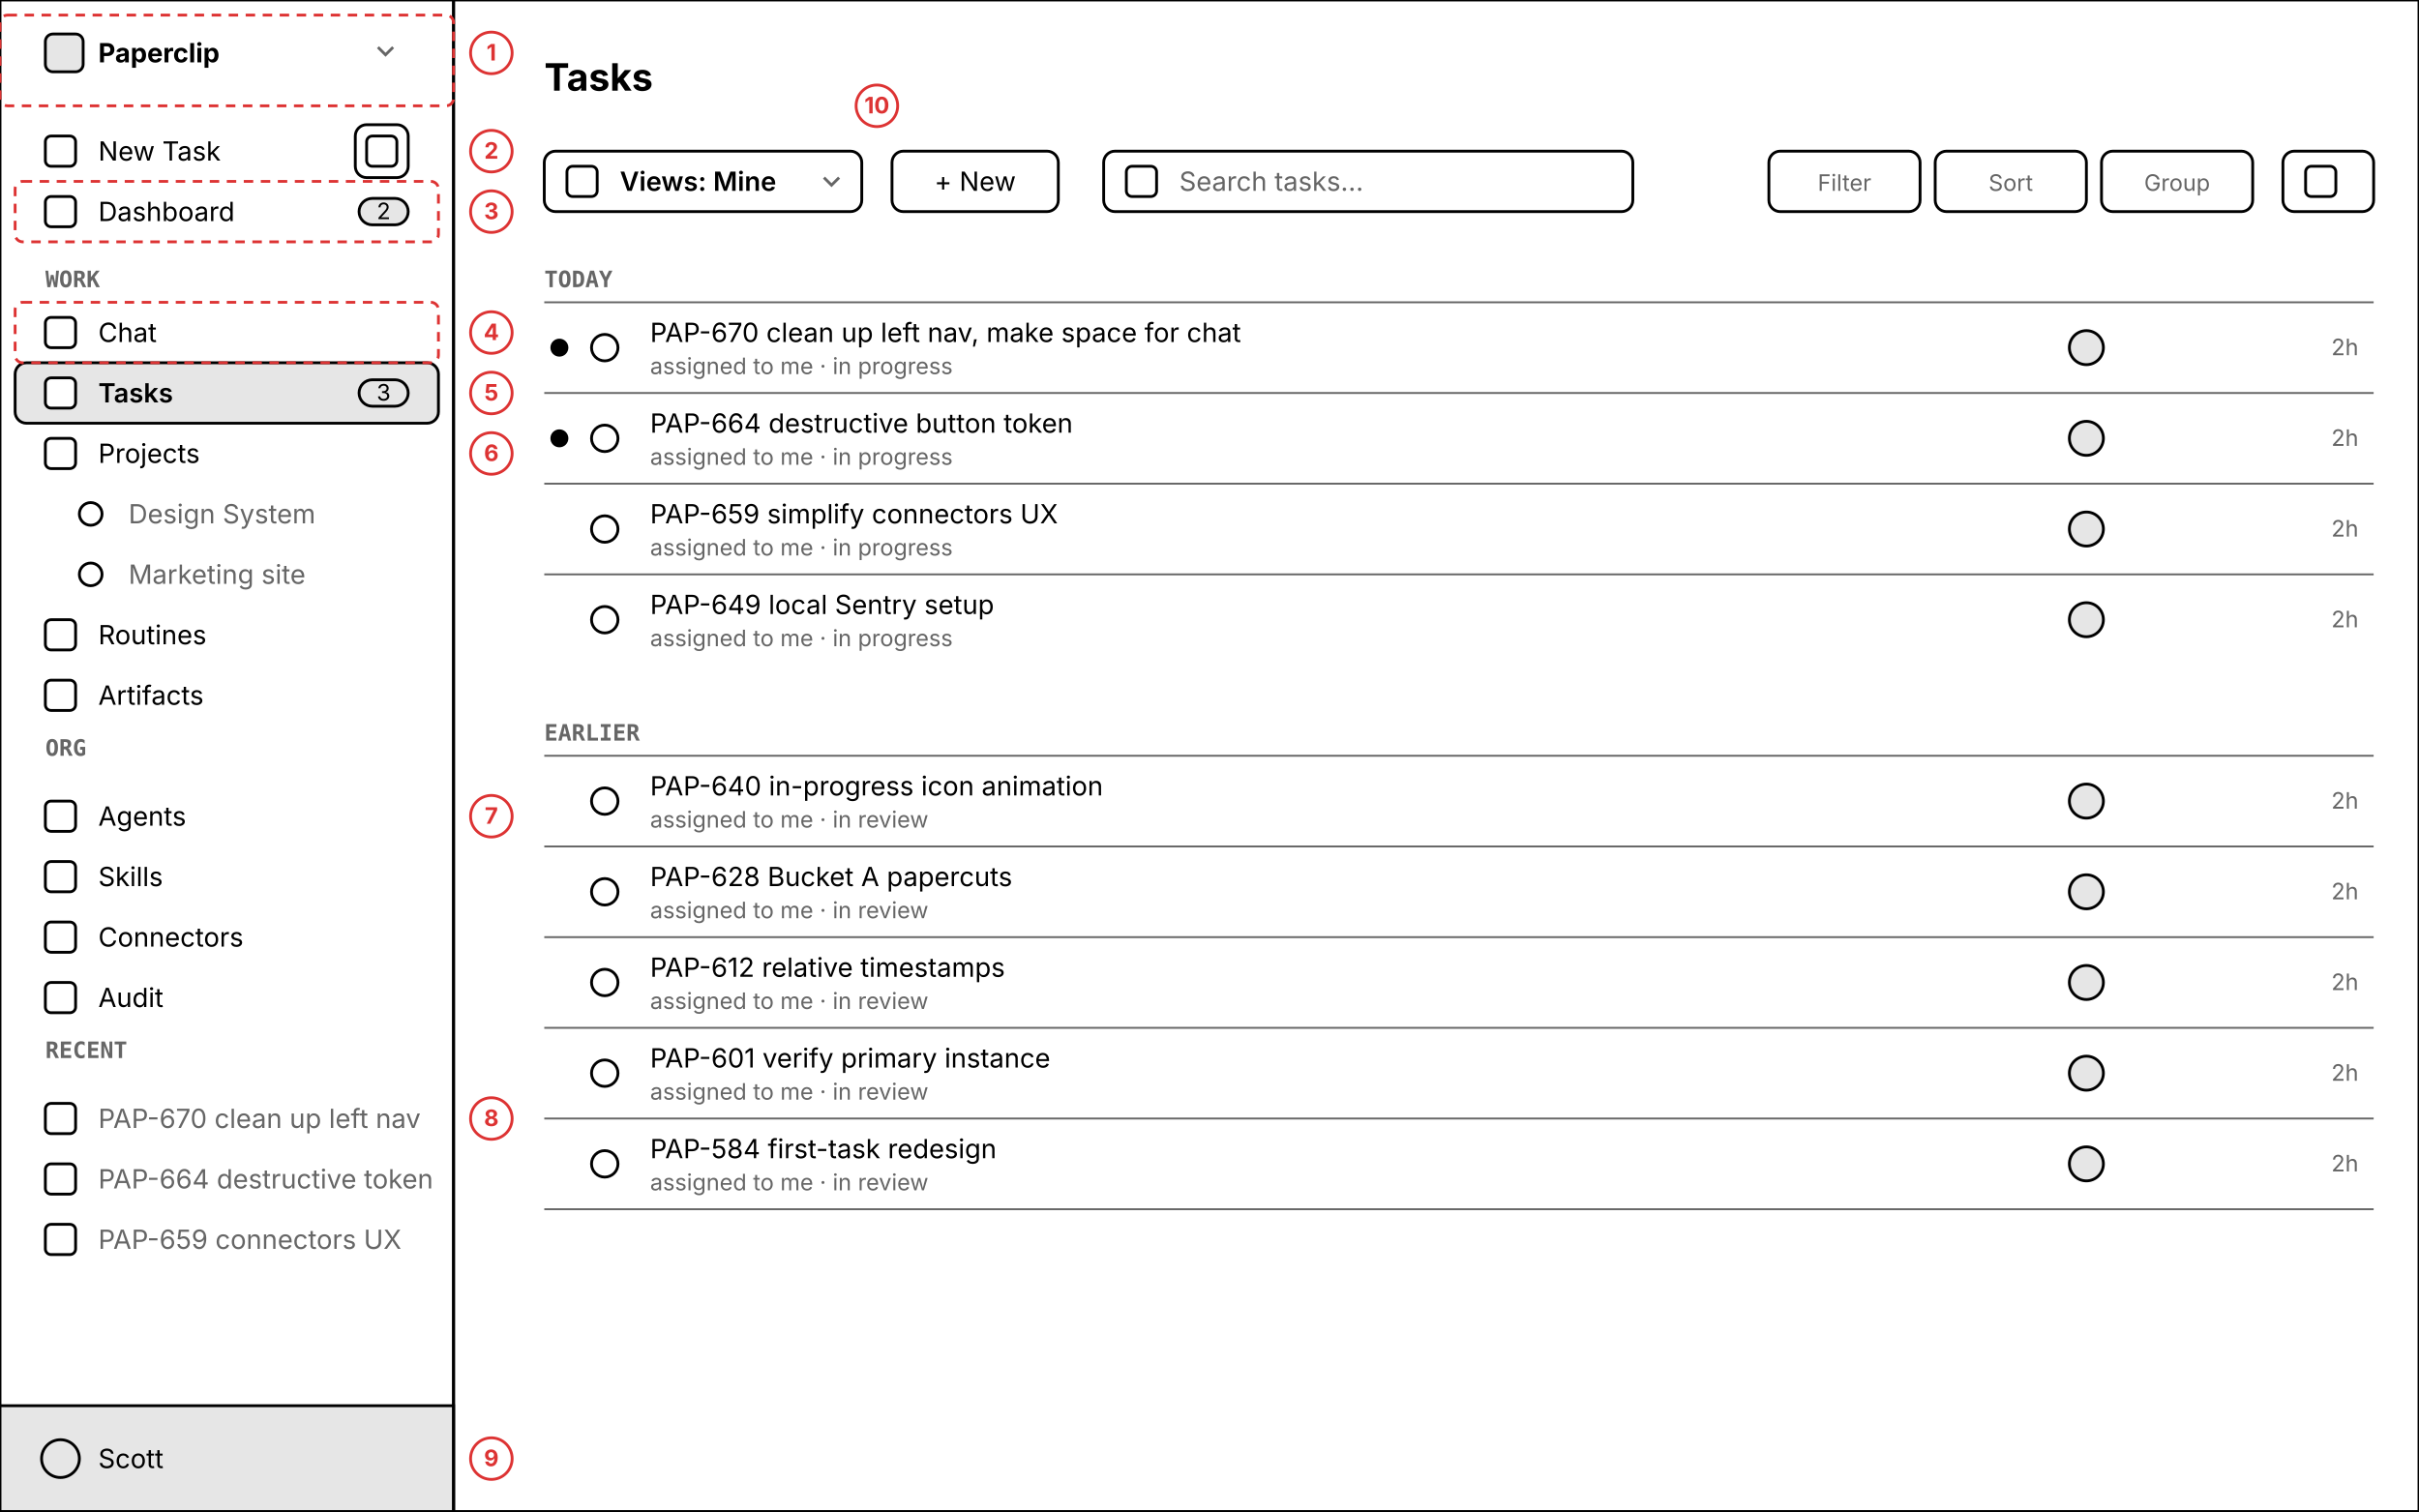
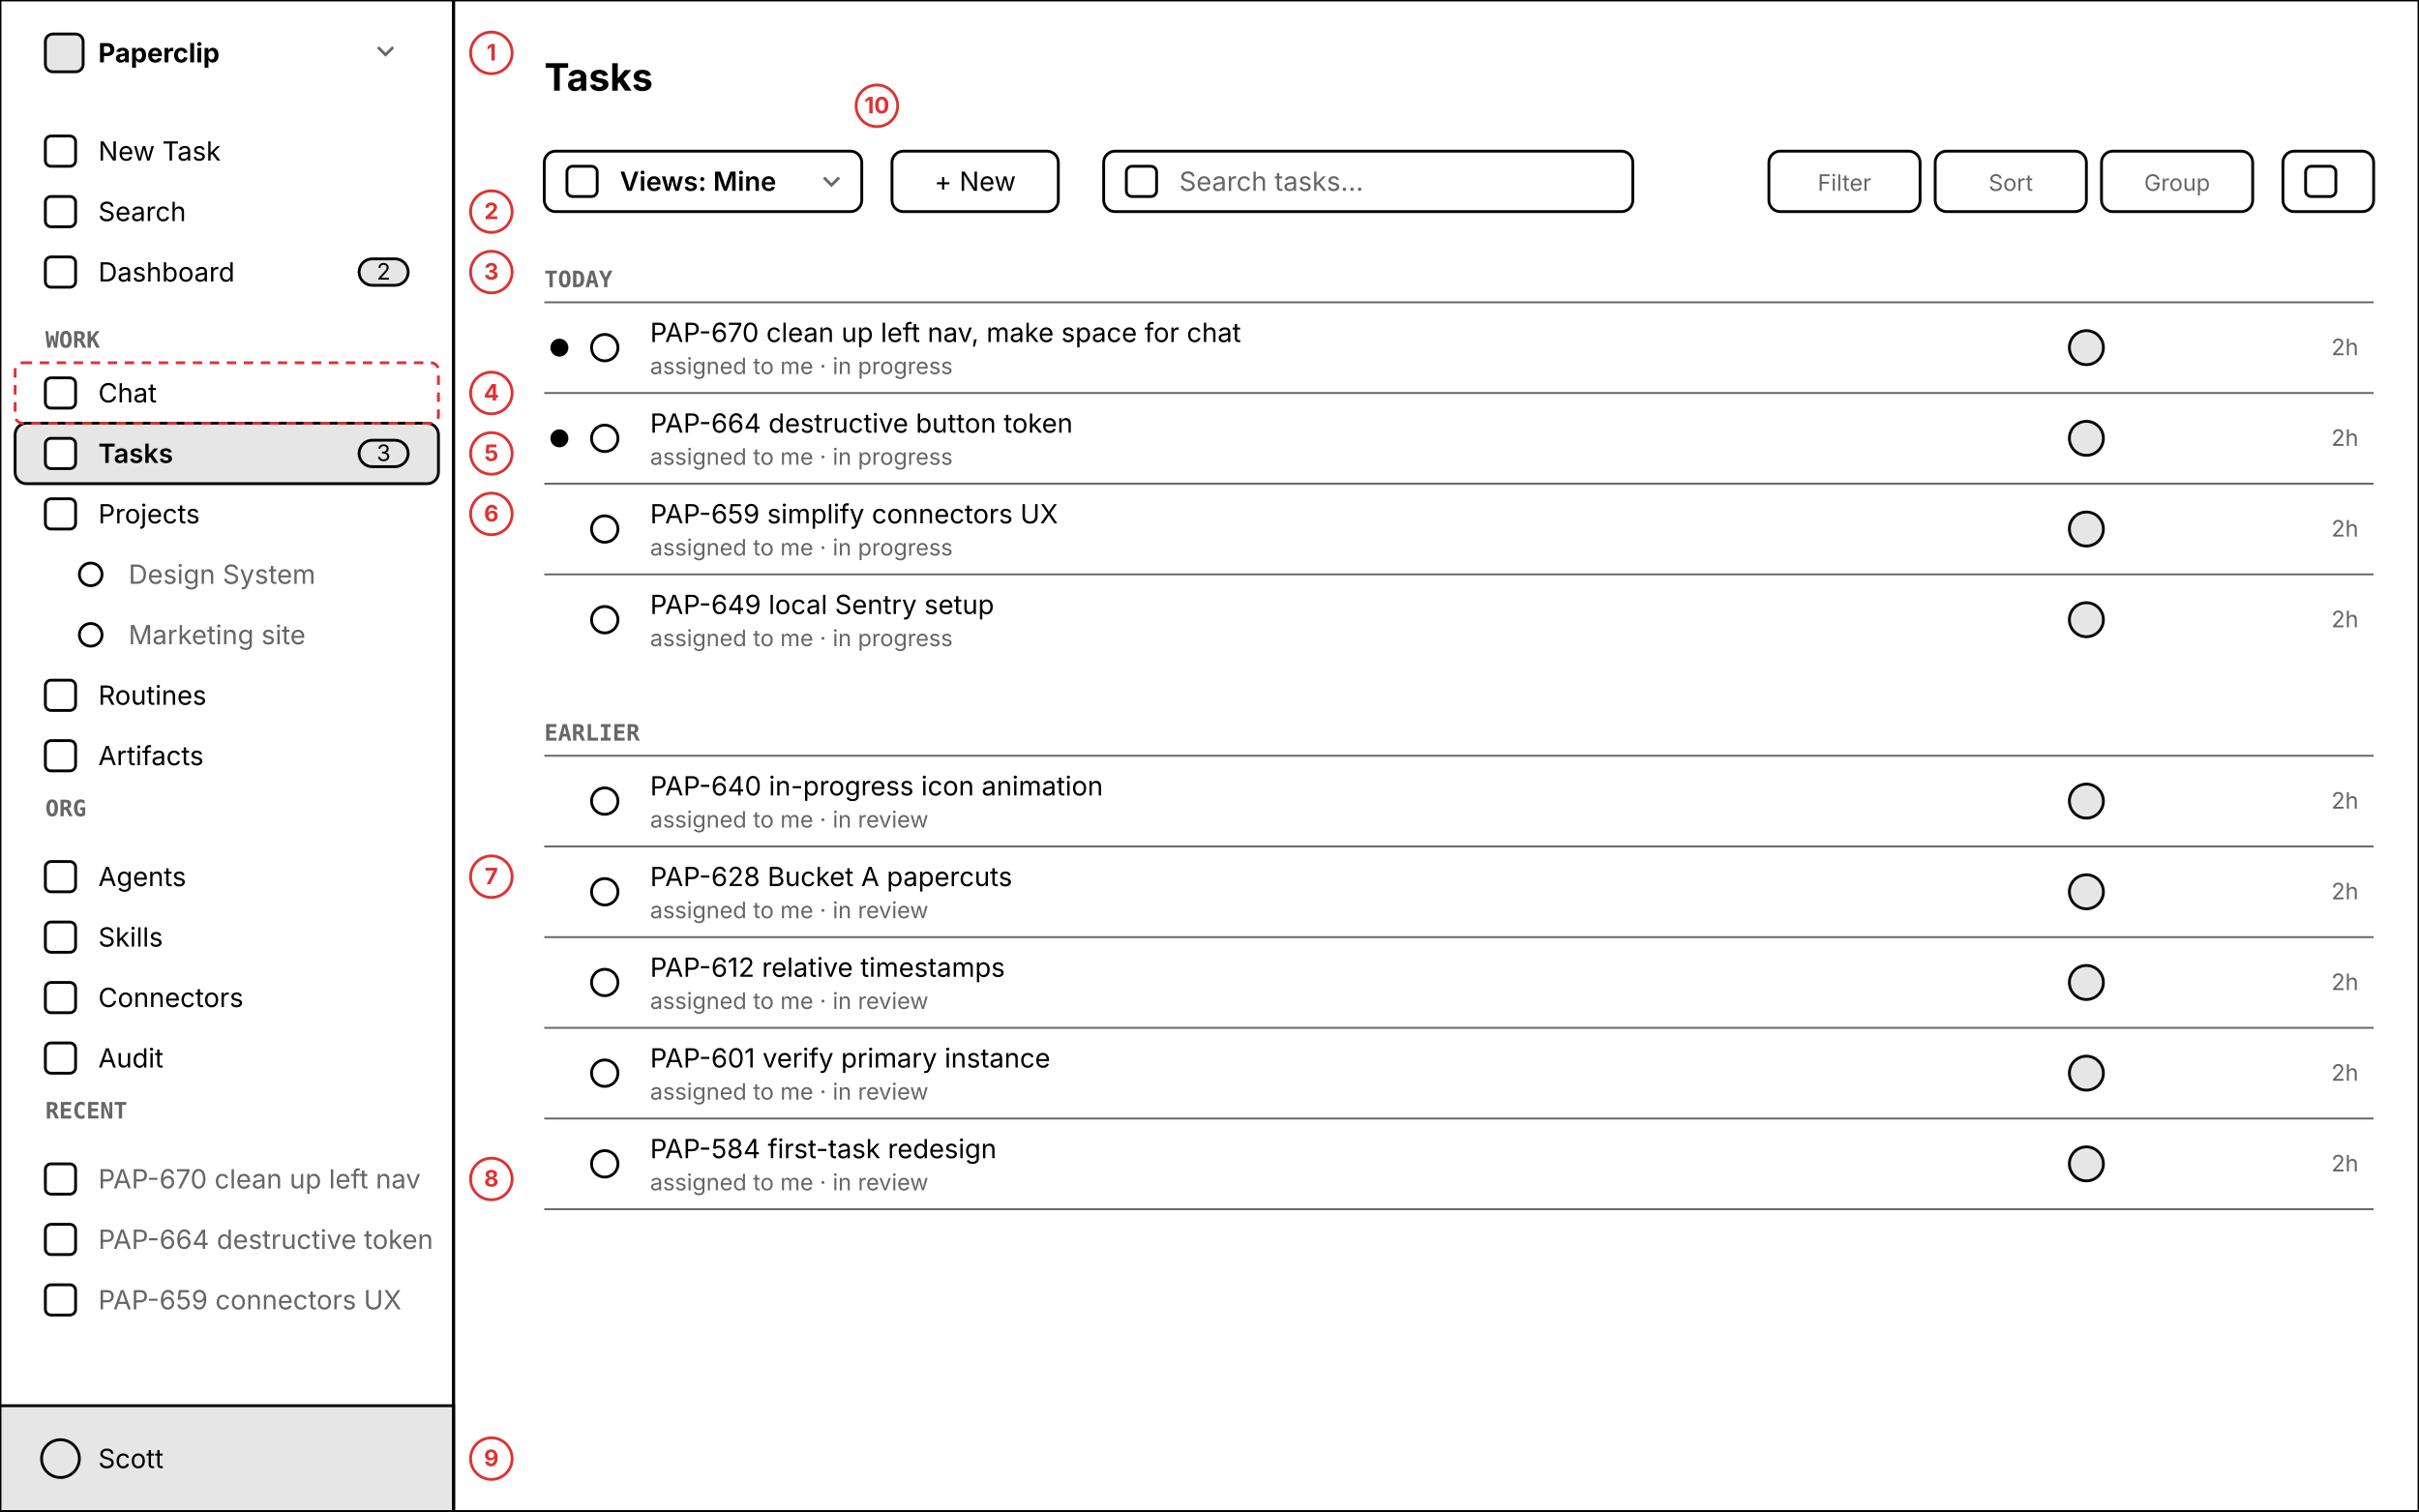
<svg xmlns="http://www.w3.org/2000/svg" width="1280" height="800" viewBox="0 0 1280 800" font-family="-apple-system, system-ui, sans-serif" fill="#fff" stroke="#000" stroke-width="1.5">
  <rect x="0" y="0" width="1280" height="800" />
  <rect x="0" y="0" width="240" height="800" rx="0" fill="#fff" stroke="#000" stroke-width="1.5" />
  <rect x="24" y="18" width="20" height="20" rx="4" fill="#e6e6e6" stroke="#000" stroke-width="1.5" />
  <text x="52" y="33" font-size="14" text-anchor="start" stroke="none" fill="#000" font-weight="bold">Paperclip</text>
  <path d="M200,25 l4,4 l4,-4" fill="none" stroke="#666" stroke-width="1.5" />
  <rect x="24" y="72" width="16" height="16" rx="3" fill="#fff" stroke="#000" stroke-width="1.5" />
  <text x="52" y="85" font-size="14" text-anchor="start" stroke="none" fill="#000">New Task</text>
-   <rect x="188" y="66" width="28" height="28" rx="6" fill="#fff" stroke="#000" stroke-width="1.5" />
-   <rect x="194" y="72" width="16" height="16" rx="3" fill="#fff" stroke="#000" stroke-width="1.5" />
  <rect x="24" y="104" width="16" height="16" rx="3" fill="#fff" stroke="#000" stroke-width="1.5" />
-   <text x="52" y="117" font-size="14" text-anchor="start" stroke="none" fill="#000">Dashboard</text>
-   <rect x="190" y="105" width="26" height="14" rx="7" fill="#e6e6e6" stroke="#000" stroke-width="1.5" />
-   <text x="203" y="116" font-size="12" text-anchor="middle" stroke="none" fill="#000">2</text>
-   <text x="24" y="152" font-size="12" text-anchor="start" stroke="none" fill="#666" font-weight="600" font-family="ui-monospace, SFMono-Regular, monospace">WORK</text>
-   <rect x="24" y="168" width="16" height="16" rx="3" fill="#fff" stroke="#000" stroke-width="1.5" />
-   <text x="52" y="181" font-size="14" text-anchor="start" stroke="none" fill="#000">Chat</text>
-   <rect x="8" y="192" width="224" height="32" rx="6" fill="#e6e6e6" stroke="#000" stroke-width="1.5" />
+   <text x="52" y="117" font-size="14" text-anchor="start" stroke="none" fill="#000">Search</text>
+   <rect x="24" y="136" width="16" height="16" rx="3" fill="#fff" stroke="#000" stroke-width="1.5" />
+   <text x="52" y="149" font-size="14" text-anchor="start" stroke="none" fill="#000">Dashboard</text>
+   <rect x="190" y="137" width="26" height="14" rx="7" fill="#e6e6e6" stroke="#000" stroke-width="1.5" />
+   <text x="203" y="148" font-size="12" text-anchor="middle" stroke="none" fill="#000">2</text>
+   <text x="24" y="184" font-size="12" text-anchor="start" stroke="none" fill="#666" font-weight="600" font-family="ui-monospace, SFMono-Regular, monospace">WORK</text>
  <rect x="24" y="200" width="16" height="16" rx="3" fill="#fff" stroke="#000" stroke-width="1.5" />
-   <text x="52" y="213" font-size="14" text-anchor="start" stroke="none" fill="#000" font-weight="600">Tasks</text>
-   <rect x="190" y="201" width="26" height="14" rx="7" fill="#e6e6e6" stroke="#000" stroke-width="1.5" />
-   <text x="203" y="212" font-size="12" text-anchor="middle" stroke="none" fill="#000">3</text>
+   <text x="52" y="213" font-size="14" text-anchor="start" stroke="none" fill="#000">Chat</text>
+   <rect x="8" y="224" width="224" height="32" rx="6" fill="#e6e6e6" stroke="#000" stroke-width="1.5" />
  <rect x="24" y="232" width="16" height="16" rx="3" fill="#fff" stroke="#000" stroke-width="1.5" />
-   <text x="52" y="245" font-size="14" text-anchor="start" stroke="none" fill="#000">Projects</text>
-   <circle cx="48" cy="272" r="6" fill="#fff" stroke="#000" stroke-width="1.5" />
-   <text x="68" y="277" font-size="14" text-anchor="start" stroke="none" fill="#666">Design System</text>
+   <text x="52" y="245" font-size="14" text-anchor="start" stroke="none" fill="#000" font-weight="600">Tasks</text>
+   <rect x="190" y="233" width="26" height="14" rx="7" fill="#e6e6e6" stroke="#000" stroke-width="1.5" />
+   <text x="203" y="244" font-size="12" text-anchor="middle" stroke="none" fill="#000">3</text>
+   <rect x="24" y="264" width="16" height="16" rx="3" fill="#fff" stroke="#000" stroke-width="1.5" />
+   <text x="52" y="277" font-size="14" text-anchor="start" stroke="none" fill="#000">Projects</text>
  <circle cx="48" cy="304" r="6" fill="#fff" stroke="#000" stroke-width="1.5" />
-   <text x="68" y="309" font-size="14" text-anchor="start" stroke="none" fill="#666">Marketing site</text>
-   <rect x="24" y="328" width="16" height="16" rx="3" fill="#fff" stroke="#000" stroke-width="1.5" />
-   <text x="52" y="341" font-size="14" text-anchor="start" stroke="none" fill="#000">Routines</text>
+   <text x="68" y="309" font-size="14" text-anchor="start" stroke="none" fill="#666">Design System</text>
+   <circle cx="48" cy="336" r="6" fill="#fff" stroke="#000" stroke-width="1.5" />
+   <text x="68" y="341" font-size="14" text-anchor="start" stroke="none" fill="#666">Marketing site</text>
  <rect x="24" y="360" width="16" height="16" rx="3" fill="#fff" stroke="#000" stroke-width="1.5" />
-   <text x="52" y="373" font-size="14" text-anchor="start" stroke="none" fill="#000">Artifacts</text>
-   <text x="24" y="400" font-size="12" text-anchor="start" stroke="none" fill="#666" font-weight="600" font-family="ui-monospace, SFMono-Regular, monospace">ORG</text>
-   <rect x="24" y="424" width="16" height="16" rx="3" fill="#fff" stroke="#000" stroke-width="1.5" />
-   <text x="52" y="437" font-size="14" text-anchor="start" stroke="none" fill="#000">Agents</text>
+   <text x="52" y="373" font-size="14" text-anchor="start" stroke="none" fill="#000">Routines</text>
+   <rect x="24" y="392" width="16" height="16" rx="3" fill="#fff" stroke="#000" stroke-width="1.5" />
+   <text x="52" y="405" font-size="14" text-anchor="start" stroke="none" fill="#000">Artifacts</text>
+   <text x="24" y="432" font-size="12" text-anchor="start" stroke="none" fill="#666" font-weight="600" font-family="ui-monospace, SFMono-Regular, monospace">ORG</text>
  <rect x="24" y="456" width="16" height="16" rx="3" fill="#fff" stroke="#000" stroke-width="1.5" />
-   <text x="52" y="469" font-size="14" text-anchor="start" stroke="none" fill="#000">Skills</text>
+   <text x="52" y="469" font-size="14" text-anchor="start" stroke="none" fill="#000">Agents</text>
  <rect x="24" y="488" width="16" height="16" rx="3" fill="#fff" stroke="#000" stroke-width="1.5" />
-   <text x="52" y="501" font-size="14" text-anchor="start" stroke="none" fill="#000">Connectors</text>
+   <text x="52" y="501" font-size="14" text-anchor="start" stroke="none" fill="#000">Skills</text>
  <rect x="24" y="520" width="16" height="16" rx="3" fill="#fff" stroke="#000" stroke-width="1.5" />
-   <text x="52" y="533" font-size="14" text-anchor="start" stroke="none" fill="#000">Audit</text>
-   <text x="24" y="560" font-size="12" text-anchor="start" stroke="none" fill="#666" font-weight="600" font-family="ui-monospace, SFMono-Regular, monospace">RECENT</text>
-   <rect x="24" y="584" width="16" height="16" rx="3" fill="#fff" stroke="#000" stroke-width="1.5" />
-   <text x="52" y="597" font-size="14" text-anchor="start" stroke="none" fill="#666">PAP-670 clean up left nav</text>
+   <text x="52" y="533" font-size="14" text-anchor="start" stroke="none" fill="#000">Connectors</text>
+   <rect x="24" y="552" width="16" height="16" rx="3" fill="#fff" stroke="#000" stroke-width="1.5" />
+   <text x="52" y="565" font-size="14" text-anchor="start" stroke="none" fill="#000">Audit</text>
+   <text x="24" y="592" font-size="12" text-anchor="start" stroke="none" fill="#666" font-weight="600" font-family="ui-monospace, SFMono-Regular, monospace">RECENT</text>
  <rect x="24" y="616" width="16" height="16" rx="3" fill="#fff" stroke="#000" stroke-width="1.5" />
-   <text x="52" y="629" font-size="14" text-anchor="start" stroke="none" fill="#666">PAP-664 destructive token</text>
+   <text x="52" y="629" font-size="14" text-anchor="start" stroke="none" fill="#666">PAP-670 clean up left nav</text>
  <rect x="24" y="648" width="16" height="16" rx="3" fill="#fff" stroke="#000" stroke-width="1.5" />
-   <text x="52" y="661" font-size="14" text-anchor="start" stroke="none" fill="#666">PAP-659 connectors UX</text>
+   <text x="52" y="661" font-size="14" text-anchor="start" stroke="none" fill="#666">PAP-664 destructive token</text>
+   <rect x="24" y="680" width="16" height="16" rx="3" fill="#fff" stroke="#000" stroke-width="1.5" />
+   <text x="52" y="693" font-size="14" text-anchor="start" stroke="none" fill="#666">PAP-659 connectors UX</text>
  <rect x="0" y="744" width="240" height="56" rx="0" fill="#e6e6e6" stroke="#000" stroke-width="1.5" />
  <circle cx="32" cy="772" r="10" fill="#e6e6e6" stroke="#000" stroke-width="1.5" />
  <text x="52" y="777" font-size="14" text-anchor="start" stroke="none" fill="#000">Scott</text>
  <line x1="240" y1="0" x2="240" y2="800" stroke="#000" stroke-width="1.5" />
  <text x="288" y="48" font-size="20" text-anchor="start" stroke="none" fill="#000" font-weight="bold">Tasks</text>
  <rect x="288" y="80" width="168" height="32" rx="6" fill="#fff" stroke="#000" stroke-width="1.5" />
  <rect x="300" y="88" width="16" height="16" rx="3" fill="#fff" stroke="#000" stroke-width="1.5" />
  <text x="328" y="101" font-size="14" text-anchor="start" stroke="none" fill="#000" font-weight="600">Views: Mine</text>
  <path d="M436,94 l4,4 l4,-4" fill="none" stroke="#666" stroke-width="1.5" />
  <rect x="472" y="80" width="88" height="32" rx="6" fill="#fff" stroke="#000" stroke-width="1.5" />
  <text x="516" y="101" font-size="14" text-anchor="middle" stroke="none" fill="#000">+ New</text>
  <rect x="584" y="80" width="280" height="32" rx="6" fill="#fff" stroke="#000" stroke-width="1.5" />
  <rect x="596" y="88" width="16" height="16" rx="3" fill="#fff" stroke="#000" stroke-width="1.5" />
  <text x="624" y="101" font-size="14" text-anchor="start" stroke="none" fill="#666">Search tasks…</text>
  <rect x="936" y="80" width="80" height="32" rx="6" fill="#fff" stroke="#000" stroke-width="1.5" />
  <text x="976" y="101" font-size="12" text-anchor="middle" stroke="none" fill="#666">Filter</text>
  <rect x="1024" y="80" width="80" height="32" rx="6" fill="#fff" stroke="#000" stroke-width="1.5" />
  <text x="1064" y="101" font-size="12" text-anchor="middle" stroke="none" fill="#666">Sort</text>
  <rect x="1112" y="80" width="80" height="32" rx="6" fill="#fff" stroke="#000" stroke-width="1.5" />
  <text x="1152" y="101" font-size="12" text-anchor="middle" stroke="none" fill="#666">Group</text>
  <rect x="1208" y="80" width="48" height="32" rx="6" fill="#fff" stroke="#000" stroke-width="1.5" />
  <rect x="1220" y="88" width="16" height="16" rx="3" fill="#fff" stroke="#000" stroke-width="1.5" />
  <text x="288" y="152" font-size="12" text-anchor="start" stroke="none" fill="#666" font-weight="600" font-family="ui-monospace, SFMono-Regular, monospace">TODAY</text>
  <line x1="288" y1="160" x2="1256" y2="160" stroke="#666" stroke-width="1" />
  <circle cx="296" cy="184" r="4" fill="#000" stroke="#000" stroke-width="1.5" />
  <circle cx="320" cy="184" r="7" fill="#fff" stroke="#000" stroke-width="1.5" />
  <text x="344" y="181" font-size="14" text-anchor="start" stroke="none" fill="#000">PAP-670 clean up left nav, make space for chat</text>
  <text x="344" y="198" font-size="12" text-anchor="start" stroke="none" fill="#666">assigned to me · in progress</text>
  <circle cx="1104" cy="184" r="9" fill="#e6e6e6" stroke="#000" stroke-width="1.5" />
  <text x="1248" y="188" font-size="12" text-anchor="end" stroke="none" fill="#666">2h</text>
  <line x1="288" y1="208" x2="1256" y2="208" stroke="#666" stroke-width="1" />
  <circle cx="296" cy="232" r="4" fill="#000" stroke="#000" stroke-width="1.5" />
  <circle cx="320" cy="232" r="7" fill="#fff" stroke="#000" stroke-width="1.5" />
  <text x="344" y="229" font-size="14" text-anchor="start" stroke="none" fill="#000">PAP-664 destructive button token</text>
  <text x="344" y="246" font-size="12" text-anchor="start" stroke="none" fill="#666">assigned to me · in progress</text>
  <circle cx="1104" cy="232" r="9" fill="#e6e6e6" stroke="#000" stroke-width="1.5" />
  <text x="1248" y="236" font-size="12" text-anchor="end" stroke="none" fill="#666">2h</text>
  <line x1="288" y1="256" x2="1256" y2="256" stroke="#666" stroke-width="1" />
  <circle cx="320" cy="280" r="7" fill="#fff" stroke="#000" stroke-width="1.5" />
  <text x="344" y="277" font-size="14" text-anchor="start" stroke="none" fill="#000">PAP-659 simplify connectors UX</text>
  <text x="344" y="294" font-size="12" text-anchor="start" stroke="none" fill="#666">assigned to me · in progress</text>
  <circle cx="1104" cy="280" r="9" fill="#e6e6e6" stroke="#000" stroke-width="1.5" />
  <text x="1248" y="284" font-size="12" text-anchor="end" stroke="none" fill="#666">2h</text>
  <line x1="288" y1="304" x2="1256" y2="304" stroke="#666" stroke-width="1" />
  <circle cx="320" cy="328" r="7" fill="#fff" stroke="#000" stroke-width="1.5" />
  <text x="344" y="325" font-size="14" text-anchor="start" stroke="none" fill="#000">PAP-649 local Sentry setup</text>
  <text x="344" y="342" font-size="12" text-anchor="start" stroke="none" fill="#666">assigned to me · in progress</text>
  <circle cx="1104" cy="328" r="9" fill="#e6e6e6" stroke="#000" stroke-width="1.5" />
  <text x="1248" y="332" font-size="12" text-anchor="end" stroke="none" fill="#666">2h</text>
  <text x="288" y="392" font-size="12" text-anchor="start" stroke="none" fill="#666" font-weight="600" font-family="ui-monospace, SFMono-Regular, monospace">EARLIER</text>
  <line x1="288" y1="400" x2="1256" y2="400" stroke="#666" stroke-width="1" />
  <circle cx="320" cy="424" r="7" fill="#fff" stroke="#000" stroke-width="1.5" />
  <text x="344" y="421" font-size="14" text-anchor="start" stroke="none" fill="#000">PAP-640 in-progress icon animation</text>
  <text x="344" y="438" font-size="12" text-anchor="start" stroke="none" fill="#666">assigned to me · in review</text>
  <circle cx="1104" cy="424" r="9" fill="#e6e6e6" stroke="#000" stroke-width="1.5" />
  <text x="1248" y="428" font-size="12" text-anchor="end" stroke="none" fill="#666">2h</text>
  <line x1="288" y1="448" x2="1256" y2="448" stroke="#666" stroke-width="1" />
  <circle cx="320" cy="472" r="7" fill="#fff" stroke="#000" stroke-width="1.5" />
  <text x="344" y="469" font-size="14" text-anchor="start" stroke="none" fill="#000">PAP-628 Bucket A papercuts</text>
  <text x="344" y="486" font-size="12" text-anchor="start" stroke="none" fill="#666">assigned to me · in review</text>
  <circle cx="1104" cy="472" r="9" fill="#e6e6e6" stroke="#000" stroke-width="1.5" />
  <text x="1248" y="476" font-size="12" text-anchor="end" stroke="none" fill="#666">2h</text>
  <line x1="288" y1="496" x2="1256" y2="496" stroke="#666" stroke-width="1" />
  <circle cx="320" cy="520" r="7" fill="#fff" stroke="#000" stroke-width="1.5" />
  <text x="344" y="517" font-size="14" text-anchor="start" stroke="none" fill="#000">PAP-612 relative timestamps</text>
  <text x="344" y="534" font-size="12" text-anchor="start" stroke="none" fill="#666">assigned to me · in review</text>
  <circle cx="1104" cy="520" r="9" fill="#e6e6e6" stroke="#000" stroke-width="1.5" />
  <text x="1248" y="524" font-size="12" text-anchor="end" stroke="none" fill="#666">2h</text>
  <line x1="288" y1="544" x2="1256" y2="544" stroke="#666" stroke-width="1" />
  <circle cx="320" cy="568" r="7" fill="#fff" stroke="#000" stroke-width="1.5" />
  <text x="344" y="565" font-size="14" text-anchor="start" stroke="none" fill="#000">PAP-601 verify primary instance</text>
  <text x="344" y="582" font-size="12" text-anchor="start" stroke="none" fill="#666">assigned to me · in review</text>
  <circle cx="1104" cy="568" r="9" fill="#e6e6e6" stroke="#000" stroke-width="1.5" />
  <text x="1248" y="572" font-size="12" text-anchor="end" stroke="none" fill="#666">2h</text>
  <line x1="288" y1="592" x2="1256" y2="592" stroke="#666" stroke-width="1" />
  <circle cx="320" cy="616" r="7" fill="#fff" stroke="#000" stroke-width="1.5" />
  <text x="344" y="613" font-size="14" text-anchor="start" stroke="none" fill="#000">PAP-584 first-task redesign</text>
  <text x="344" y="630" font-size="12" text-anchor="start" stroke="none" fill="#666">assigned to me · in review</text>
  <circle cx="1104" cy="616" r="9" fill="#e6e6e6" stroke="#000" stroke-width="1.5" />
  <text x="1248" y="620" font-size="12" text-anchor="end" stroke="none" fill="#666">2h</text>
  <line x1="288" y1="640" x2="1256" y2="640" stroke="#666" stroke-width="1" />
-   <rect x="0" y="8" width="240" height="48" rx="4" fill="none" stroke="#d33" stroke-width="1.5" stroke-dasharray="5 4" />
-   <rect x="8" y="96" width="224" height="32" rx="4" fill="none" stroke="#d33" stroke-width="1.5" stroke-dasharray="5 4" />
-   <rect x="8" y="160" width="224" height="32" rx="4" fill="none" stroke="#d33" stroke-width="1.5" stroke-dasharray="5 4" />
+   <rect x="8" y="192" width="224" height="32" rx="4" fill="none" stroke="#d33" stroke-width="1.5" stroke-dasharray="5 4" />
  <circle cx="260" cy="28" r="11" fill="#fff" stroke="#d33" stroke-width="1.5" />
  <text x="260" y="32" font-size="12" text-anchor="middle" stroke="none" fill="#d33" font-weight="bold">1</text>
-   <circle cx="260" cy="80" r="11" fill="#fff" stroke="#d33" stroke-width="1.5" />
-   <text x="260" y="84" font-size="12" text-anchor="middle" stroke="none" fill="#d33" font-weight="bold">2</text>
  <circle cx="260" cy="112" r="11" fill="#fff" stroke="#d33" stroke-width="1.5" />
-   <text x="260" y="116" font-size="12" text-anchor="middle" stroke="none" fill="#d33" font-weight="bold">3</text>
-   <circle cx="260" cy="176" r="11" fill="#fff" stroke="#d33" stroke-width="1.5" />
-   <text x="260" y="180" font-size="12" text-anchor="middle" stroke="none" fill="#d33" font-weight="bold">4</text>
+   <text x="260" y="116" font-size="12" text-anchor="middle" stroke="none" fill="#d33" font-weight="bold">2</text>
+   <circle cx="260" cy="144" r="11" fill="#fff" stroke="#d33" stroke-width="1.5" />
+   <text x="260" y="148" font-size="12" text-anchor="middle" stroke="none" fill="#d33" font-weight="bold">3</text>
  <circle cx="260" cy="208" r="11" fill="#fff" stroke="#d33" stroke-width="1.5" />
-   <text x="260" y="212" font-size="12" text-anchor="middle" stroke="none" fill="#d33" font-weight="bold">5</text>
+   <text x="260" y="212" font-size="12" text-anchor="middle" stroke="none" fill="#d33" font-weight="bold">4</text>
  <circle cx="260" cy="240" r="11" fill="#fff" stroke="#d33" stroke-width="1.5" />
-   <text x="260" y="244" font-size="12" text-anchor="middle" stroke="none" fill="#d33" font-weight="bold">6</text>
-   <circle cx="260" cy="432" r="11" fill="#fff" stroke="#d33" stroke-width="1.5" />
-   <text x="260" y="436" font-size="12" text-anchor="middle" stroke="none" fill="#d33" font-weight="bold">7</text>
-   <circle cx="260" cy="592" r="11" fill="#fff" stroke="#d33" stroke-width="1.5" />
-   <text x="260" y="596" font-size="12" text-anchor="middle" stroke="none" fill="#d33" font-weight="bold">8</text>
+   <text x="260" y="244" font-size="12" text-anchor="middle" stroke="none" fill="#d33" font-weight="bold">5</text>
+   <circle cx="260" cy="272" r="11" fill="#fff" stroke="#d33" stroke-width="1.5" />
+   <text x="260" y="276" font-size="12" text-anchor="middle" stroke="none" fill="#d33" font-weight="bold">6</text>
+   <circle cx="260" cy="464" r="11" fill="#fff" stroke="#d33" stroke-width="1.5" />
+   <text x="260" y="468" font-size="12" text-anchor="middle" stroke="none" fill="#d33" font-weight="bold">7</text>
+   <circle cx="260" cy="624" r="11" fill="#fff" stroke="#d33" stroke-width="1.5" />
+   <text x="260" y="628" font-size="12" text-anchor="middle" stroke="none" fill="#d33" font-weight="bold">8</text>
  <circle cx="260" cy="772" r="11" fill="#fff" stroke="#d33" stroke-width="1.5" />
  <text x="260" y="776" font-size="12" text-anchor="middle" stroke="none" fill="#d33" font-weight="bold">9</text>
  <circle cx="464" cy="56" r="11" fill="#fff" stroke="#d33" stroke-width="1.5" />
  <text x="464" y="60" font-size="12" text-anchor="middle" stroke="none" fill="#d33" font-weight="bold">10</text>
</svg>
